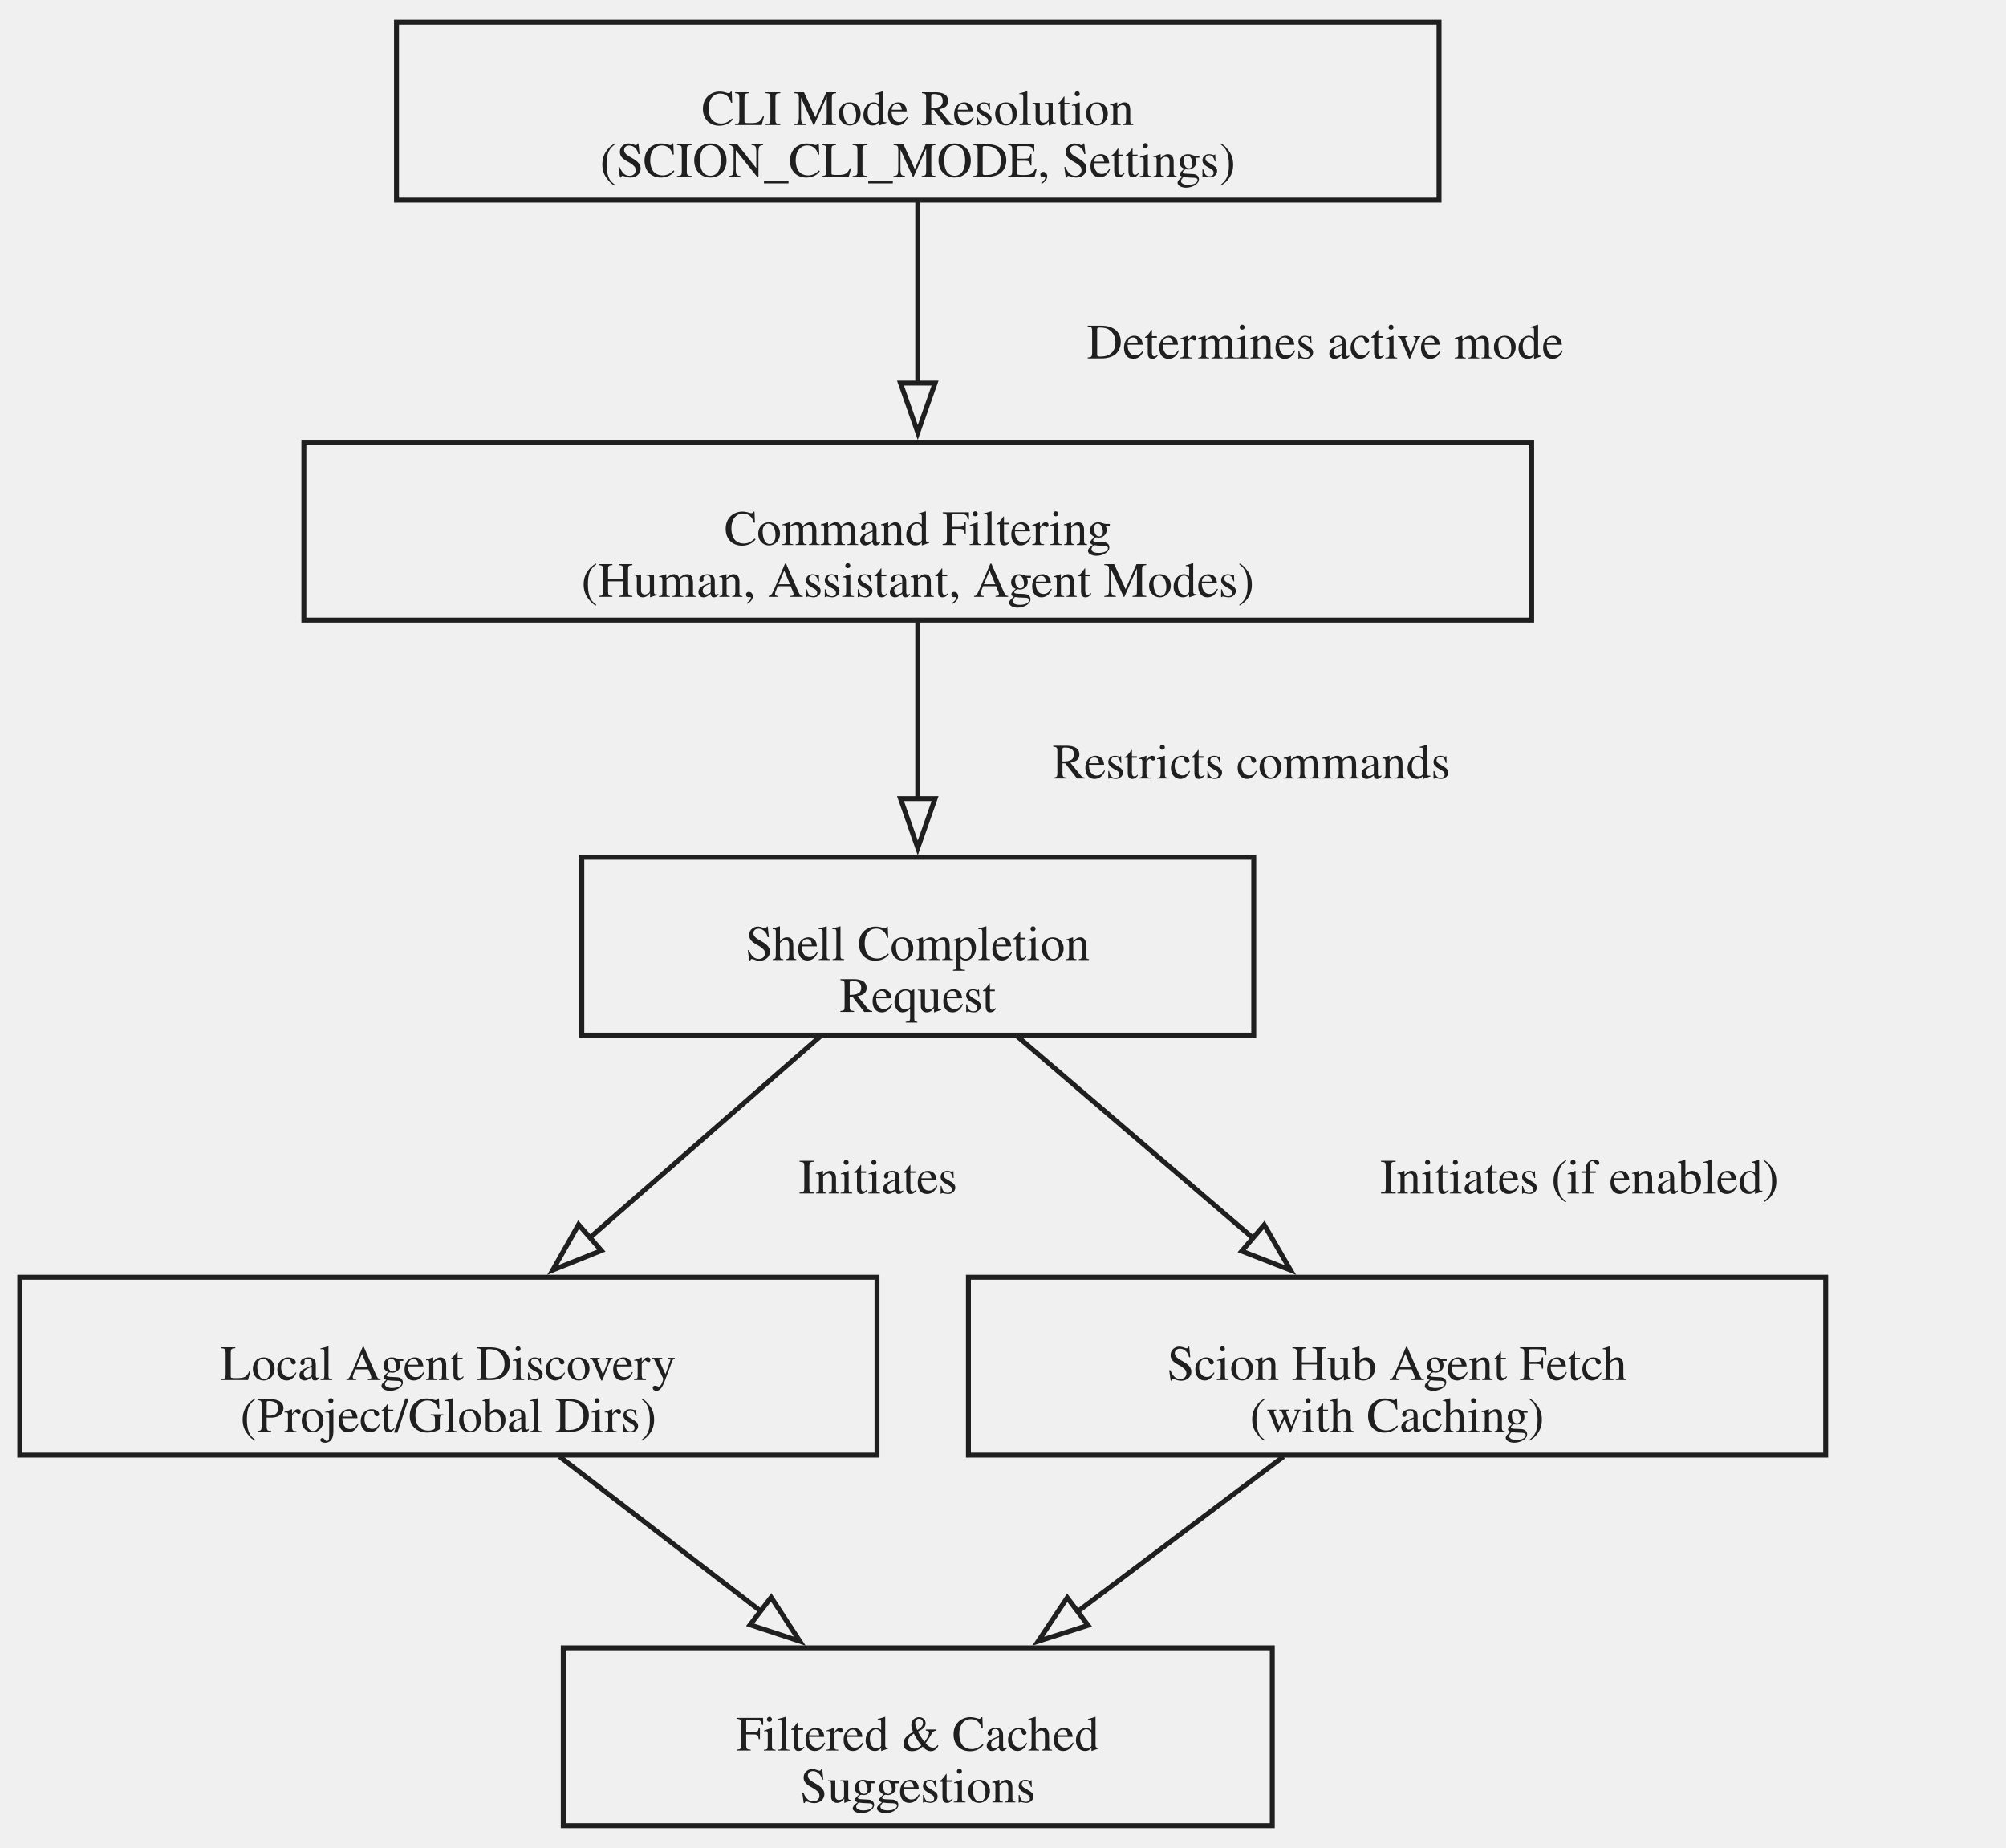
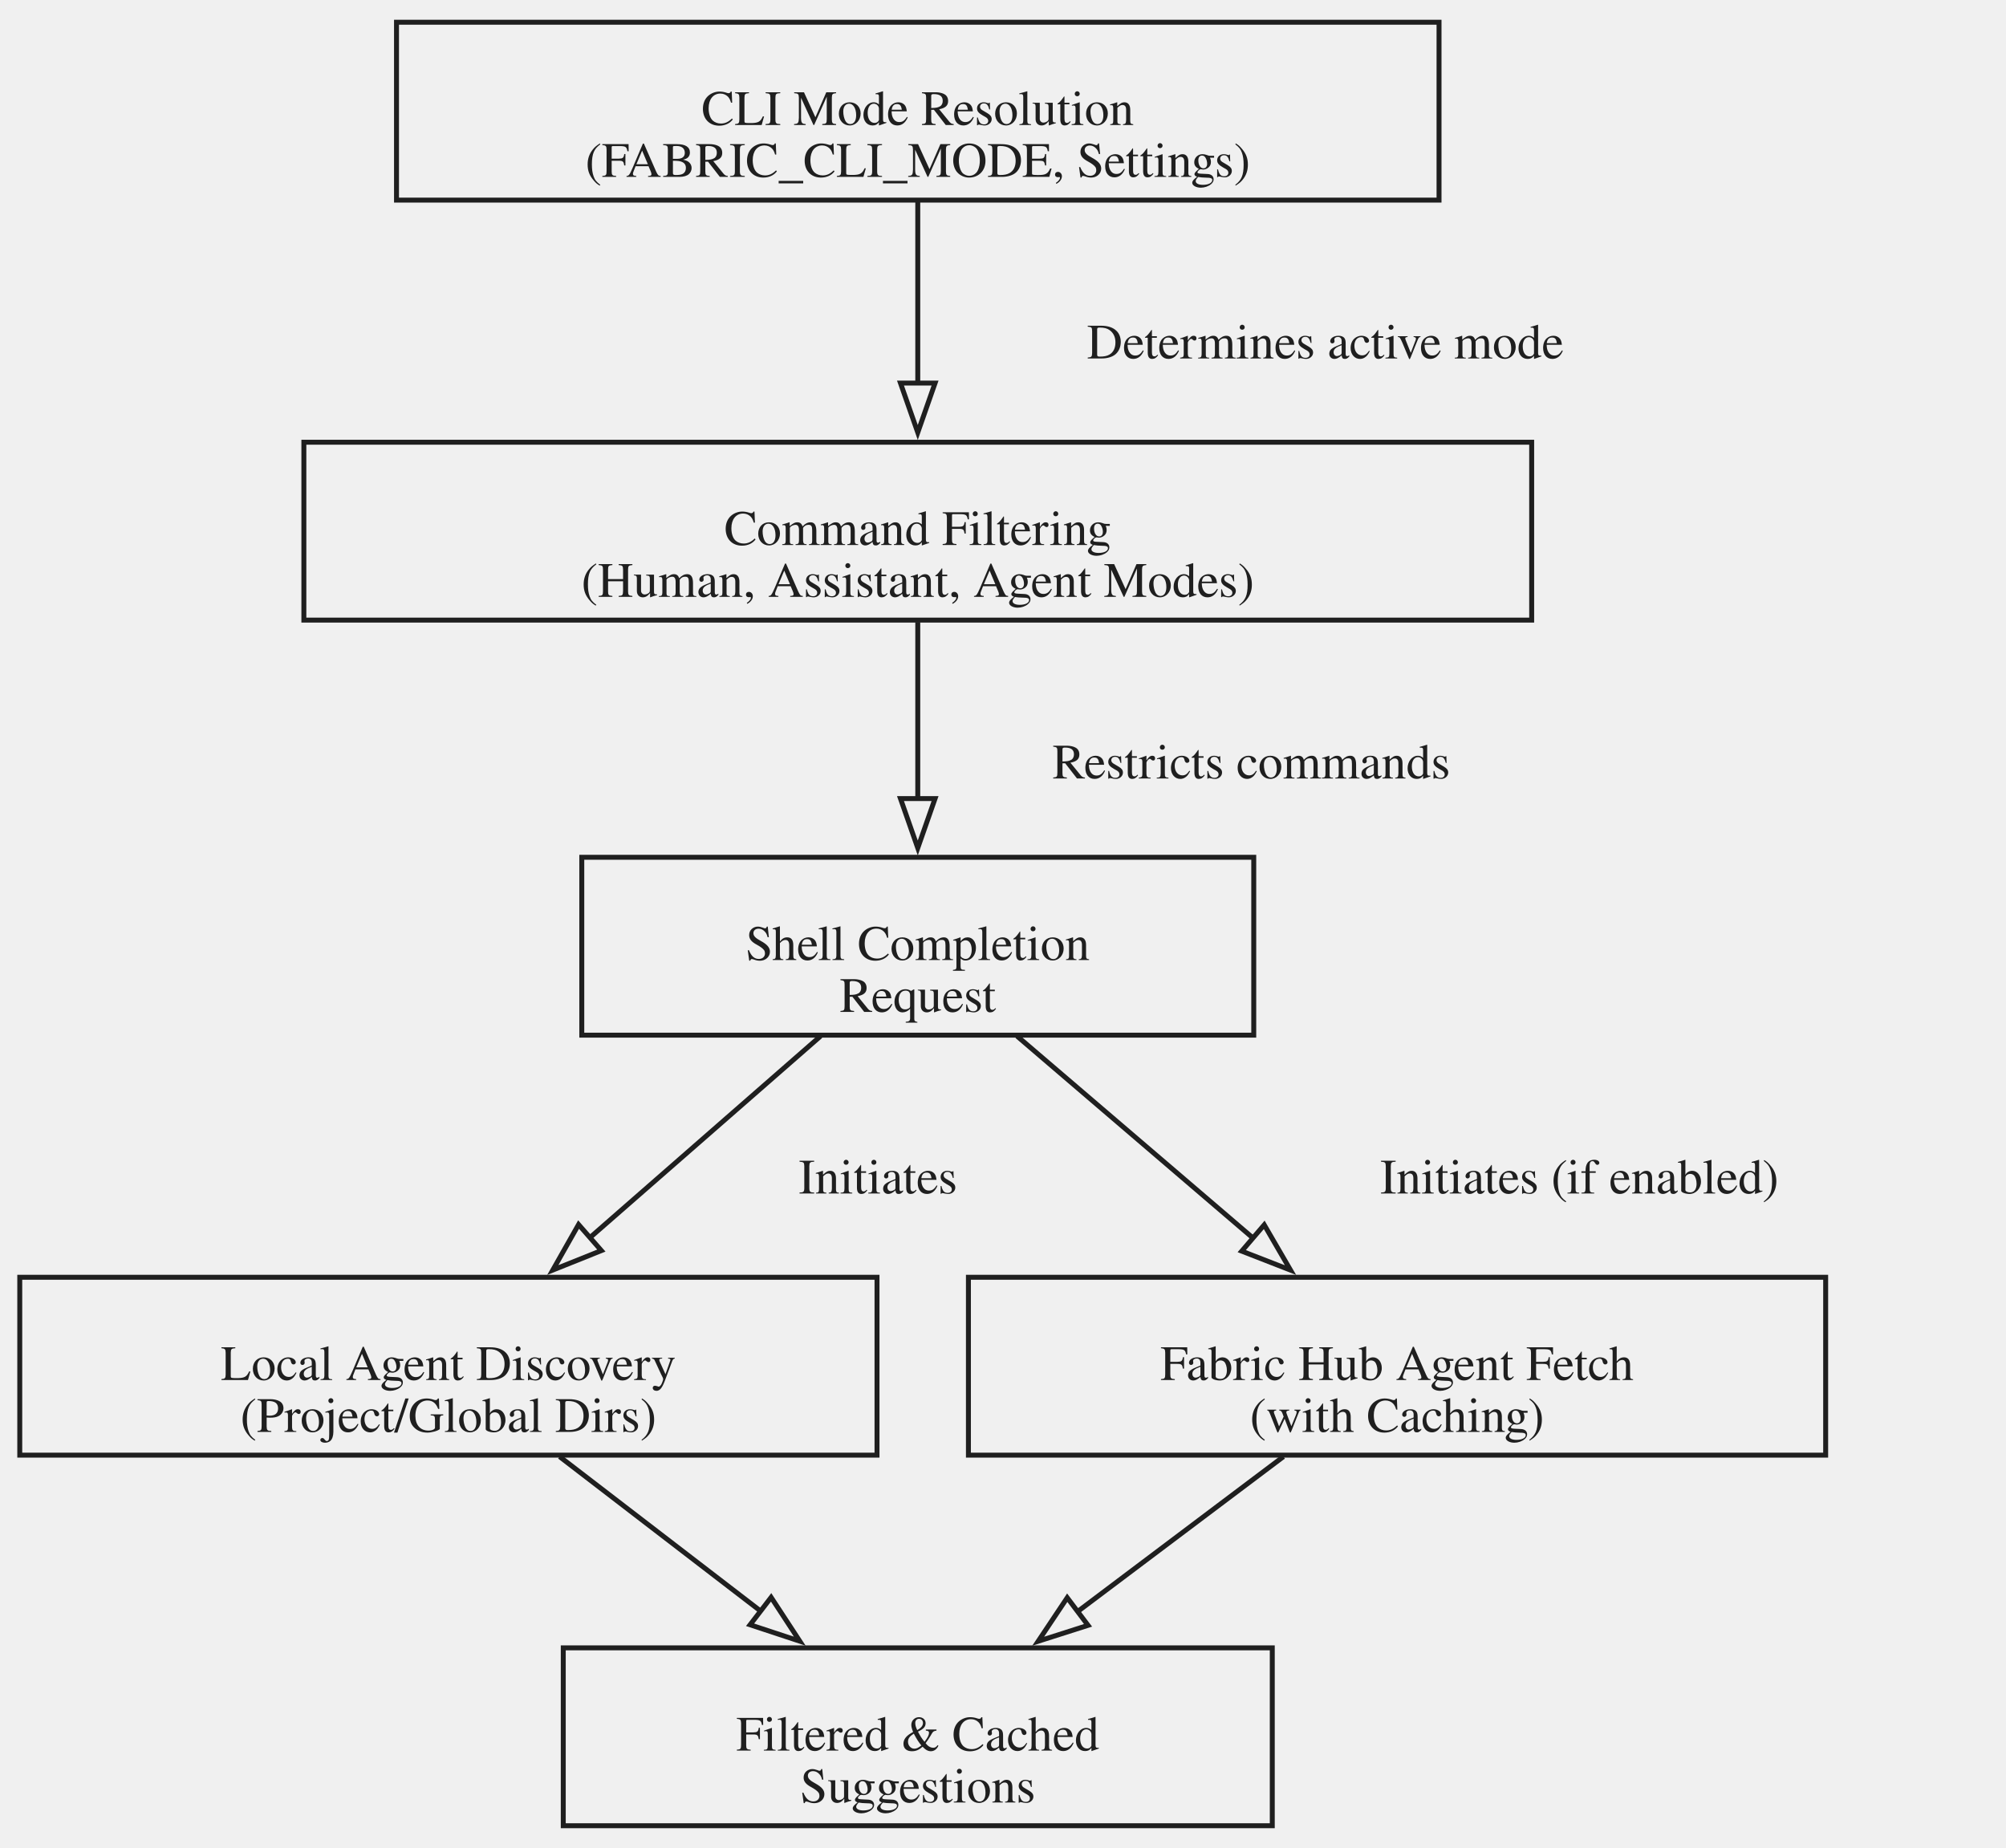
<svg xmlns="http://www.w3.org/2000/svg" width="406pt" height="374pt" viewBox="0.00 0.00 406.00 374.00">
  <style>
  * {
    fill: transparent !important;
    stroke: #1f1f1f !important;
    stroke-width: 1 !important;
  }
  polygon:not(.cluster *, .node *, .edge *, text) {
    stroke: transparent !important;
  }
  text {
    font-size: 10px !important;
    font-family: monospace !important;
    fill: #1f1f1f !important;
    stroke: transparent !important;
    transform: translateY(-0.5em);
  }
</style>
  <g id="graph0" class="graph" transform="scale(1 1) rotate(0) translate(4 369.5)">
    <polygon fill="white" stroke="none" points="-4,4 -4,-369.5 402.16,-369.5 402.16,4 -4,4" />
    <g id="node1" class="node">
      <polygon fill="lightblue" stroke="black" points="287.25,-365 76.25,-365 76.25,-329 287.25,-329 287.25,-365" />
      <text xml:space="preserve" text-anchor="middle" x="181.75" y="-344.2" font-family="Times,serif" font-size="14.00">CLI Mode Resolution</text>
-       <text xml:space="preserve" text-anchor="middle" x="181.75" y="-333.7" font-family="Times,serif" font-size="14.00">(SCION_CLI_MODE, Settings)</text>
+       <text xml:space="preserve" text-anchor="middle" x="181.75" y="-333.7" font-family="Times,serif" font-size="14.00">(FABRIC_CLI_MODE, Settings)</text>
    </g>
    <g id="node2" class="node">
      <polygon fill="lightblue" stroke="black" points="306,-280 57.5,-280 57.5,-244 306,-244 306,-280" />
      <text xml:space="preserve" text-anchor="middle" x="181.75" y="-259.2" font-family="Times,serif" font-size="14.00">Command Filtering</text>
      <text xml:space="preserve" text-anchor="middle" x="181.75" y="-248.7" font-family="Times,serif" font-size="14.00">(Human, Assistant, Agent Modes)</text>
    </g>
    <g id="edge1" class="edge">
      <path fill="none" stroke="#333333" d="M181.75,-328.8C181.75,-318.08 181.75,-304.01 181.75,-291.64" />
      <polygon fill="#333333" stroke="#333333" points="185.25,-291.97 181.75,-281.97 178.25,-291.97 185.25,-291.97" />
      <text xml:space="preserve" text-anchor="middle" x="264.25" y="-296.95" font-family="Times,serif" font-size="14.00">Determines active mode</text>
    </g>
    <g id="node3" class="node">
      <polygon fill="lightblue" stroke="black" points="249.75,-196 113.75,-196 113.75,-160 249.75,-160 249.75,-196" />
      <text xml:space="preserve" text-anchor="middle" x="181.75" y="-175.2" font-family="Times,serif" font-size="14.00">Shell Completion</text>
      <text xml:space="preserve" text-anchor="middle" x="181.75" y="-164.7" font-family="Times,serif" font-size="14.00">Request</text>
    </g>
    <g id="edge2" class="edge">
      <path fill="none" stroke="#333333" d="M181.75,-243.61C181.75,-233.17 181.75,-219.64 181.75,-207.66" />
      <polygon fill="#333333" stroke="#333333" points="185.25,-207.88 181.75,-197.88 178.25,-207.88 185.25,-207.88" />
      <text xml:space="preserve" text-anchor="middle" x="249.25" y="-211.95" font-family="Times,serif" font-size="14.00">Restricts commands</text>
    </g>
    <g id="node4" class="node">
      <polygon fill="lightblue" stroke="black" points="173.5,-111 0,-111 0,-75 173.5,-75 173.5,-111" />
      <text xml:space="preserve" text-anchor="middle" x="86.75" y="-90.2" font-family="Times,serif" font-size="14.00">Local Agent Discovery</text>
      <text xml:space="preserve" text-anchor="middle" x="86.75" y="-79.7" font-family="Times,serif" font-size="14.00">(Project/Global Dirs)</text>
    </g>
    <g id="edge3" class="edge">
      <path fill="none" stroke="#333333" d="M162.07,-159.8C148.53,-147.97 130.33,-132.08 115.22,-118.87" />
      <polygon fill="#333333" stroke="#333333" points="117.71,-116.4 107.88,-112.46 113.1,-121.67 117.71,-116.4" />
      <text xml:space="preserve" text-anchor="middle" x="173.69" y="-127.95" font-family="Times,serif" font-size="14.00">Initiates</text>
    </g>
    <g id="node5" class="node">
      <polygon fill="lightblue" stroke="black" points="365.5,-111 192,-111 192,-75 365.5,-75 365.5,-111" />
-       <text xml:space="preserve" text-anchor="middle" x="278.75" y="-90.2" font-family="Times,serif" font-size="14.00">Scion Hub Agent Fetch</text>
+       <text xml:space="preserve" text-anchor="middle" x="278.75" y="-90.2" font-family="Times,serif" font-size="14.00">Fabric Hub Agent Fetch</text>
      <text xml:space="preserve" text-anchor="middle" x="278.75" y="-79.7" font-family="Times,serif" font-size="14.00">(with Caching)</text>
    </g>
    <g id="edge4" class="edge">
      <path fill="none" stroke="#333333" d="M201.85,-159.8C215.67,-147.97 234.25,-132.08 249.68,-118.87" />
      <polygon fill="#333333" stroke="#333333" points="251.87,-121.61 257.19,-112.45 247.32,-116.29 251.87,-121.61" />
      <text xml:space="preserve" text-anchor="middle" x="315.66" y="-127.95" font-family="Times,serif" font-size="14.00">Initiates (if enabled)</text>
    </g>
    <g id="node6" class="node">
      <polygon fill="lightblue" stroke="black" points="253.5,-36 110,-36 110,0 253.5,0 253.5,-36" />
      <text xml:space="preserve" text-anchor="middle" x="181.75" y="-15.2" font-family="Times,serif" font-size="14.00">Filtered &amp; Cached</text>
      <text xml:space="preserve" text-anchor="middle" x="181.75" y="-4.7" font-family="Times,serif" font-size="14.00">Suggestions</text>
    </g>
    <g id="edge5" class="edge">
      <path fill="none" stroke="#333333" d="M109.26,-74.7C121.48,-65.31 136.78,-53.56 150.17,-43.27" />
      <polygon fill="#333333" stroke="#333333" points="152.07,-46.22 157.87,-37.35 147.81,-40.67 152.07,-46.22" />
    </g>
    <g id="edge6" class="edge">
      <path fill="none" stroke="#333333" d="M255.76,-74.7C243.29,-65.31 227.67,-53.56 214,-43.27" />
      <polygon fill="#333333" stroke="#333333" points="216.21,-40.56 206.12,-37.34 212,-46.15 216.21,-40.56" />
    </g>
  </g>
</svg>
